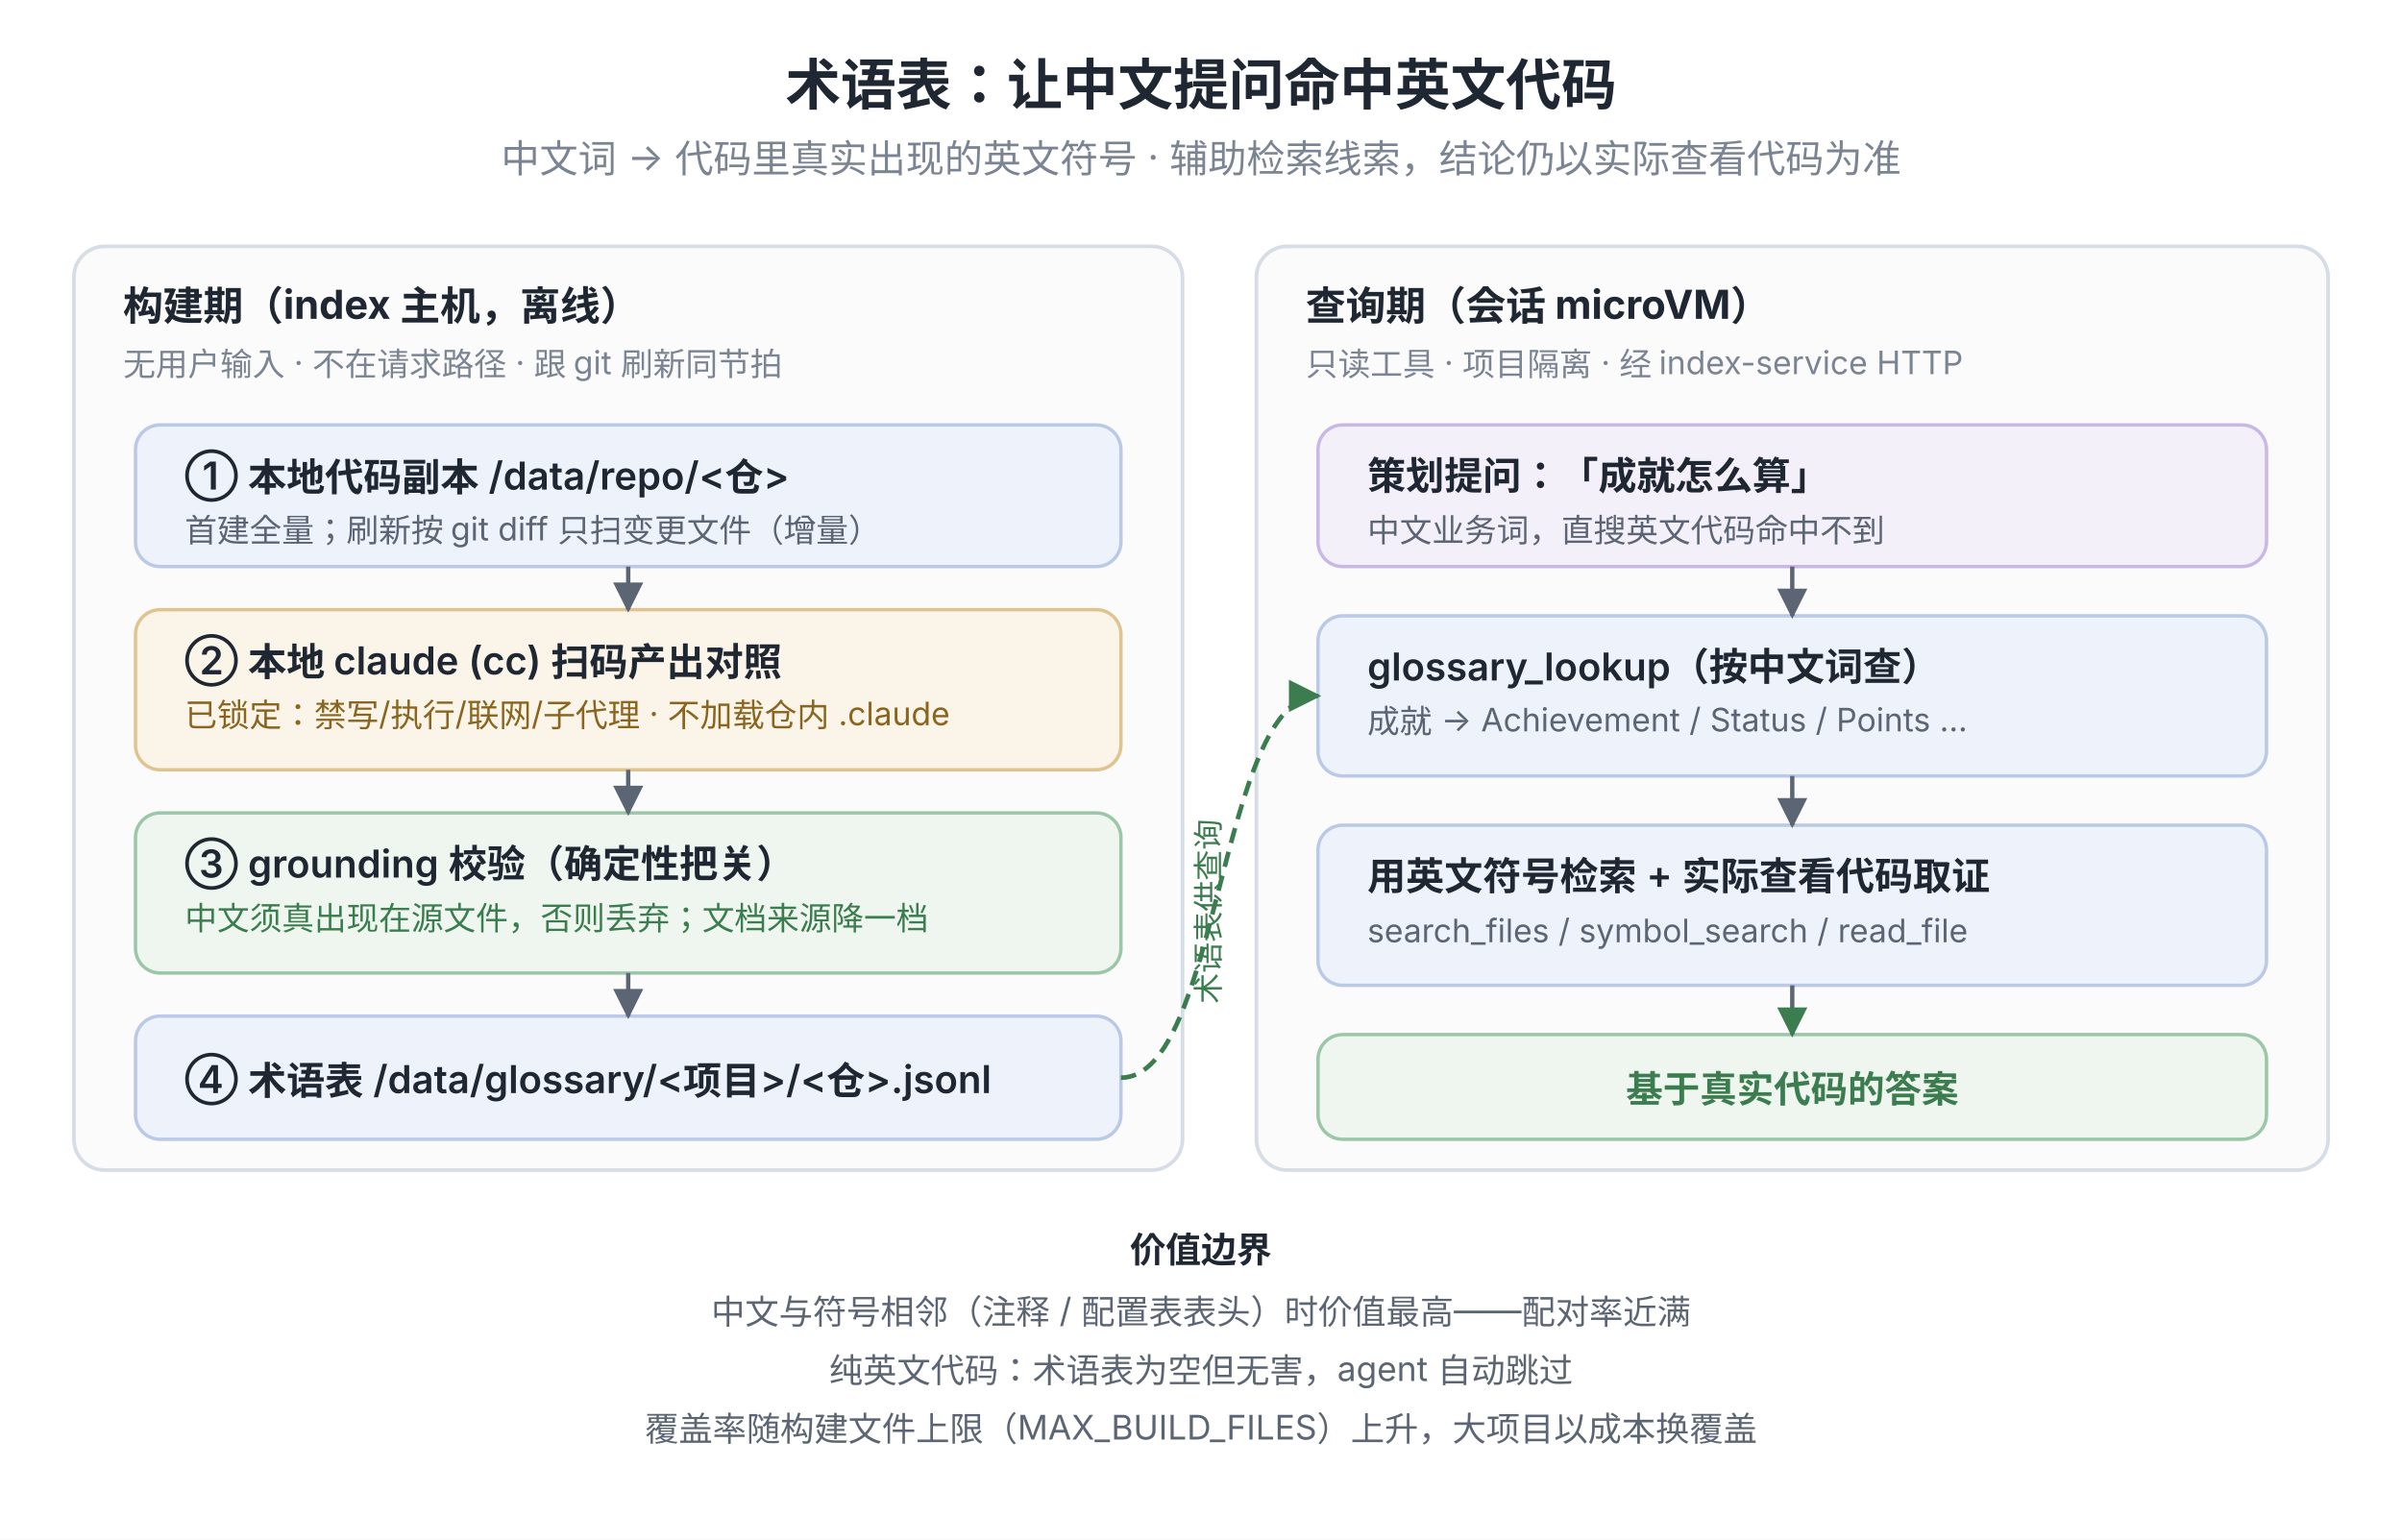
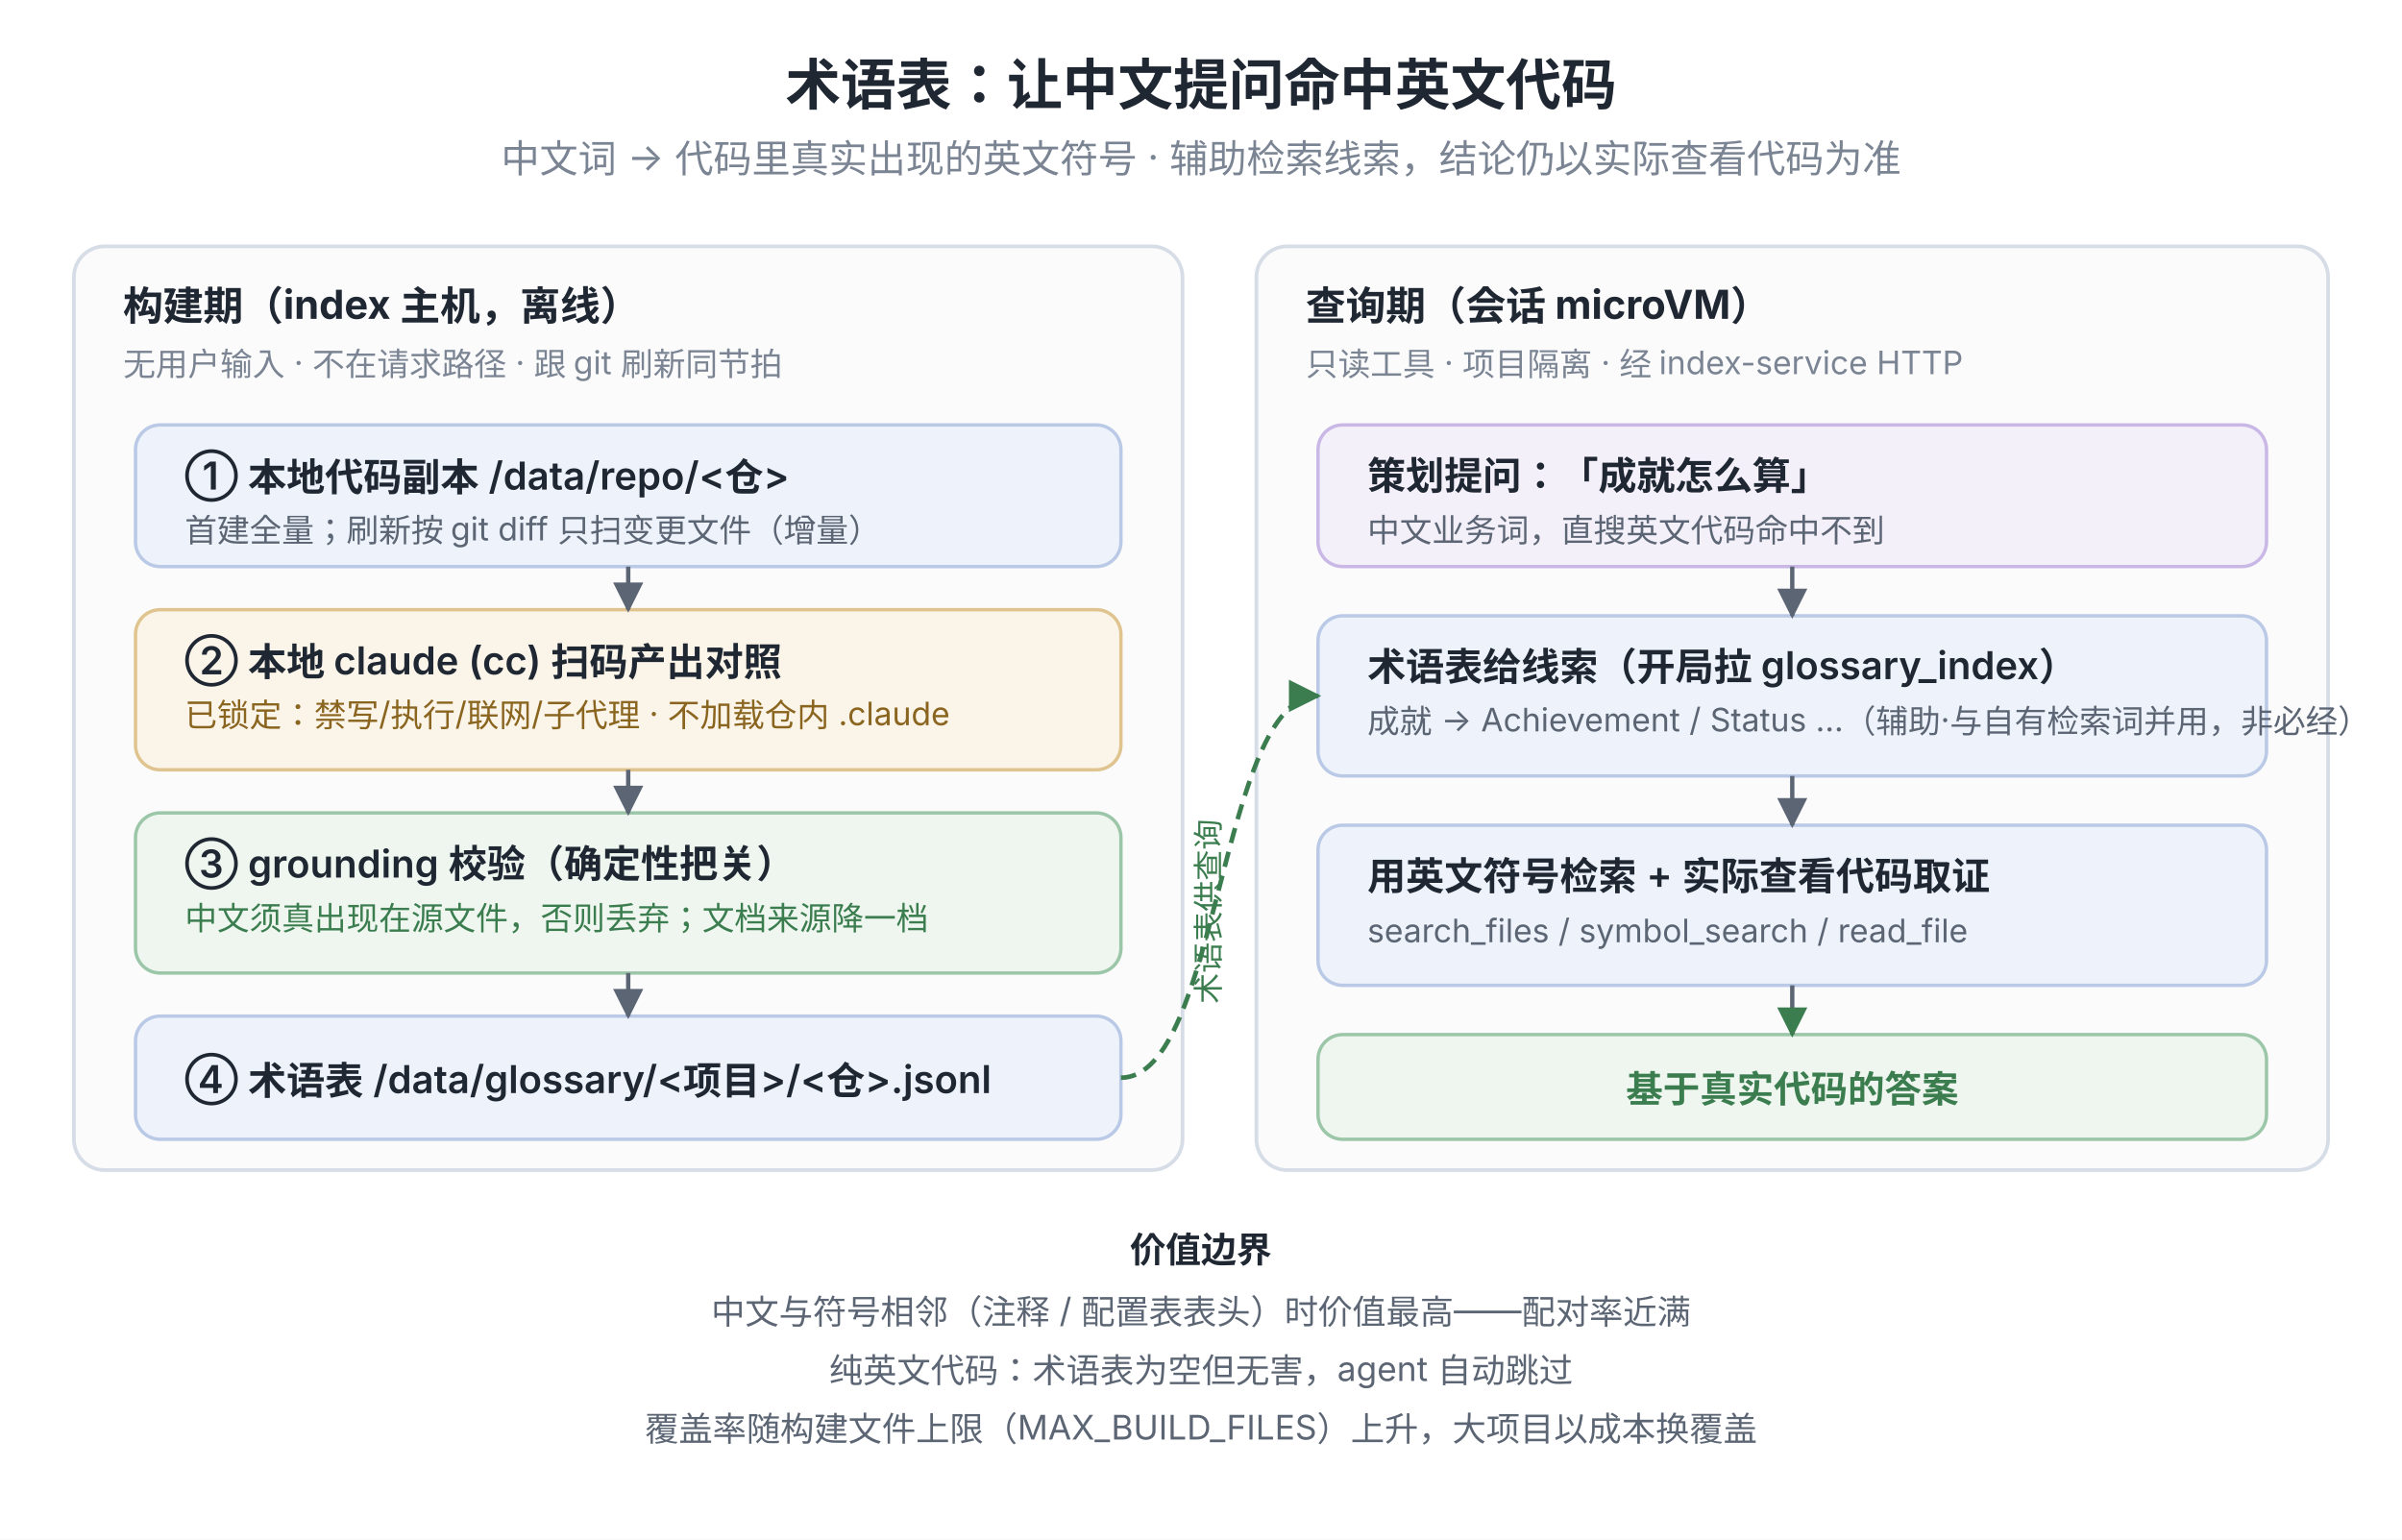
<svg xmlns="http://www.w3.org/2000/svg" width="780" height="500" viewBox="0 0 780 500" font-family="-apple-system, BlinkMacSystemFont, 'Segoe UI', 'PingFang SC', 'Microsoft YaHei', sans-serif">
  <defs>
    <marker id="ar" viewBox="0 0 10 10" refX="9" refY="5" markerWidth="7" markerHeight="7" orient="auto-start-reverse">
      <path d="M0,0 L10,5 L0,10 z" fill="#5b6573" />
    </marker>
    <marker id="arg" viewBox="0 0 10 10" refX="9" refY="5" markerWidth="7" markerHeight="7" orient="auto-start-reverse">
      <path d="M0,0 L10,5 L0,10 z" fill="#3b7d4f" />
    </marker>
  </defs>
  <rect x="0" y="0" width="780" height="500" fill="#ffffff" />
  <text x="390" y="34" text-anchor="middle" font-size="18" font-weight="700" fill="#1f2733">术语表：让中文提问命中英文代码</text>
  <text x="390" y="56" text-anchor="middle" font-size="12.5" fill="#7a8493">中文词 → 代码里真实出现的英文符号 · 辅助检索线索，结论仍以实际查看代码为准</text>
  <rect x="24" y="80" width="360" height="300" rx="10" fill="#fbfbfc" stroke="#d7dde6" stroke-width="1.2" />
  <text x="40" y="104" font-size="13" font-weight="700" fill="#1f2733">构建期（index 主机，离线）</text>
  <text x="40" y="122" font-size="10.5" fill="#7a8493">无用户输入 · 不在请求路径 · 跟 git 刷新同节拍</text>
  <rect x="44" y="138" width="320" height="46" rx="8" fill="#eef3fb" stroke="#b9c9e6" stroke-width="1.1" />
  <text x="60" y="159" font-size="12.5" font-weight="600" fill="#1f2733">① 本地代码副本 /data/repo/&lt;仓&gt;</text>
  <text x="60" y="176" font-size="10.5" fill="#5b6573">首建全量；刷新按 git diff 只扫变更文件（增量）</text>
  <rect x="44" y="198" width="320" height="52" rx="8" fill="#fbf4e8" stroke="#e0c48f" stroke-width="1.1" />
  <text x="60" y="219" font-size="12.5" font-weight="600" fill="#1f2733">② 本地 claude (cc) 扫码产出对照</text>
  <text x="60" y="236" font-size="10.5" fill="#8a6520">已锁定：禁写/执行/联网/子代理 · 不加载仓内 .claude</text>
  <rect x="44" y="264" width="320" height="52" rx="8" fill="#eef6ef" stroke="#9cc6a8" stroke-width="1.1" />
  <text x="60" y="285" font-size="12.5" font-weight="600" fill="#1f2733">③ grounding 校验（确定性把关）</text>
  <text x="60" y="302" font-size="10.5" fill="#3b7d4f">中文须真出现在源文件，否则丢弃；文档来源降一档</text>
  <rect x="44" y="330" width="320" height="40" rx="8" fill="#eef3fb" stroke="#b9c9e6" stroke-width="1.1" />
  <text x="60" y="355" font-size="12.5" font-weight="600" fill="#1f2733">④ 术语表 /data/glossary/&lt;项目&gt;/&lt;仓&gt;.jsonl</text>
  <line x1="204" y1="184" x2="204" y2="198" stroke="#5b6573" stroke-width="1.4" marker-end="url(#ar)" />
  <line x1="204" y1="250" x2="204" y2="264" stroke="#5b6573" stroke-width="1.4" marker-end="url(#ar)" />
  <line x1="204" y1="316" x2="204" y2="330" stroke="#5b6573" stroke-width="1.4" marker-end="url(#ar)" />
  <rect x="408" y="80" width="348" height="300" rx="10" fill="#fbfbfc" stroke="#d7dde6" stroke-width="1.2" />
  <text x="424" y="104" font-size="13" font-weight="700" fill="#1f2733">查询期（会话 microVM）</text>
  <text x="424" y="122" font-size="10.5" fill="#7a8493">只读工具 · 项目隔离 · 经 index-service HTTP</text>
  <rect x="428" y="138" width="308" height="46" rx="8" fill="#f4f0fa" stroke="#c9b8e6" stroke-width="1.1" />
  <text x="444" y="159" font-size="12.5" font-weight="600" fill="#1f2733">策划提问：「成就怎么算」</text>
  <text x="444" y="176" font-size="10.5" fill="#5b6573">中文业务词，直搜英文代码命中不到</text>
  <rect x="428" y="200" width="308" height="52" rx="8" fill="#eef3fb" stroke="#b9c9e6" stroke-width="1.1" />
-   <text x="444" y="221" font-size="12.5" font-weight="600" fill="#1f2733">glossary_lookup（按中文词查）</text>
-   <text x="444" y="238" font-size="10.5" fill="#5b6573">成就 → Achievement / Status / Points …</text>
+   <text x="444" y="221" font-size="12.5" font-weight="600" fill="#1f2733">术语表给线索（开局拉 glossary_index）</text>
+   <text x="444" y="238" font-size="10.5" fill="#5b6573">成就 → Achievement / Status …（辅助·与自有检索词并用，非必经）</text>
  <rect x="428" y="268" width="308" height="52" rx="8" fill="#eef3fb" stroke="#b9c9e6" stroke-width="1.1" />
  <text x="444" y="289" font-size="12.5" font-weight="600" fill="#1f2733">用英文符号检索 + 实际查看代码取证</text>
  <text x="444" y="306" font-size="10.5" fill="#5b6573">search_files / symbol_search / read_file</text>
  <rect x="428" y="336" width="308" height="34" rx="8" fill="#eef6ef" stroke="#9cc6a8" stroke-width="1.1" />
  <text x="582" y="358" text-anchor="middle" font-size="12" font-weight="600" fill="#3b7d4f">基于真实代码的答案</text>
  <line x1="582" y1="184" x2="582" y2="200" stroke="#5b6573" stroke-width="1.4" marker-end="url(#ar)" />
  <line x1="582" y1="252" x2="582" y2="268" stroke="#5b6573" stroke-width="1.4" marker-end="url(#ar)" />
  <line x1="582" y1="320" x2="582" y2="336" stroke="#5b6573" stroke-width="1.4" marker-end="url(#arg)" />
  <path d="M364,350 C396,350 396,226 428,226" fill="none" stroke="#3b7d4f" stroke-width="1.5" stroke-dasharray="5 3" marker-end="url(#arg)" />
  <text x="396" y="296" text-anchor="middle" font-size="10" fill="#3b7d4f" transform="rotate(-90 396 296)">术语表供查询</text>
  <text x="390" y="410" text-anchor="middle" font-size="11.5" font-weight="600" fill="#1f2733">价值边界</text>
  <text x="390" y="430" text-anchor="middle" font-size="11" fill="#5b6573">中文与符号相邻（注释 / 配置表表头）时价值最高——配对率近满</text>
  <text x="390" y="449" text-anchor="middle" font-size="11" fill="#5b6573">纯英文代码：术语表为空但无害，agent 自动跳过</text>
  <text x="390" y="468" text-anchor="middle" font-size="11" fill="#5b6573">覆盖率随构建文件上限（MAX_BUILD_FILES）上升，大项目以成本换覆盖</text>
</svg>
